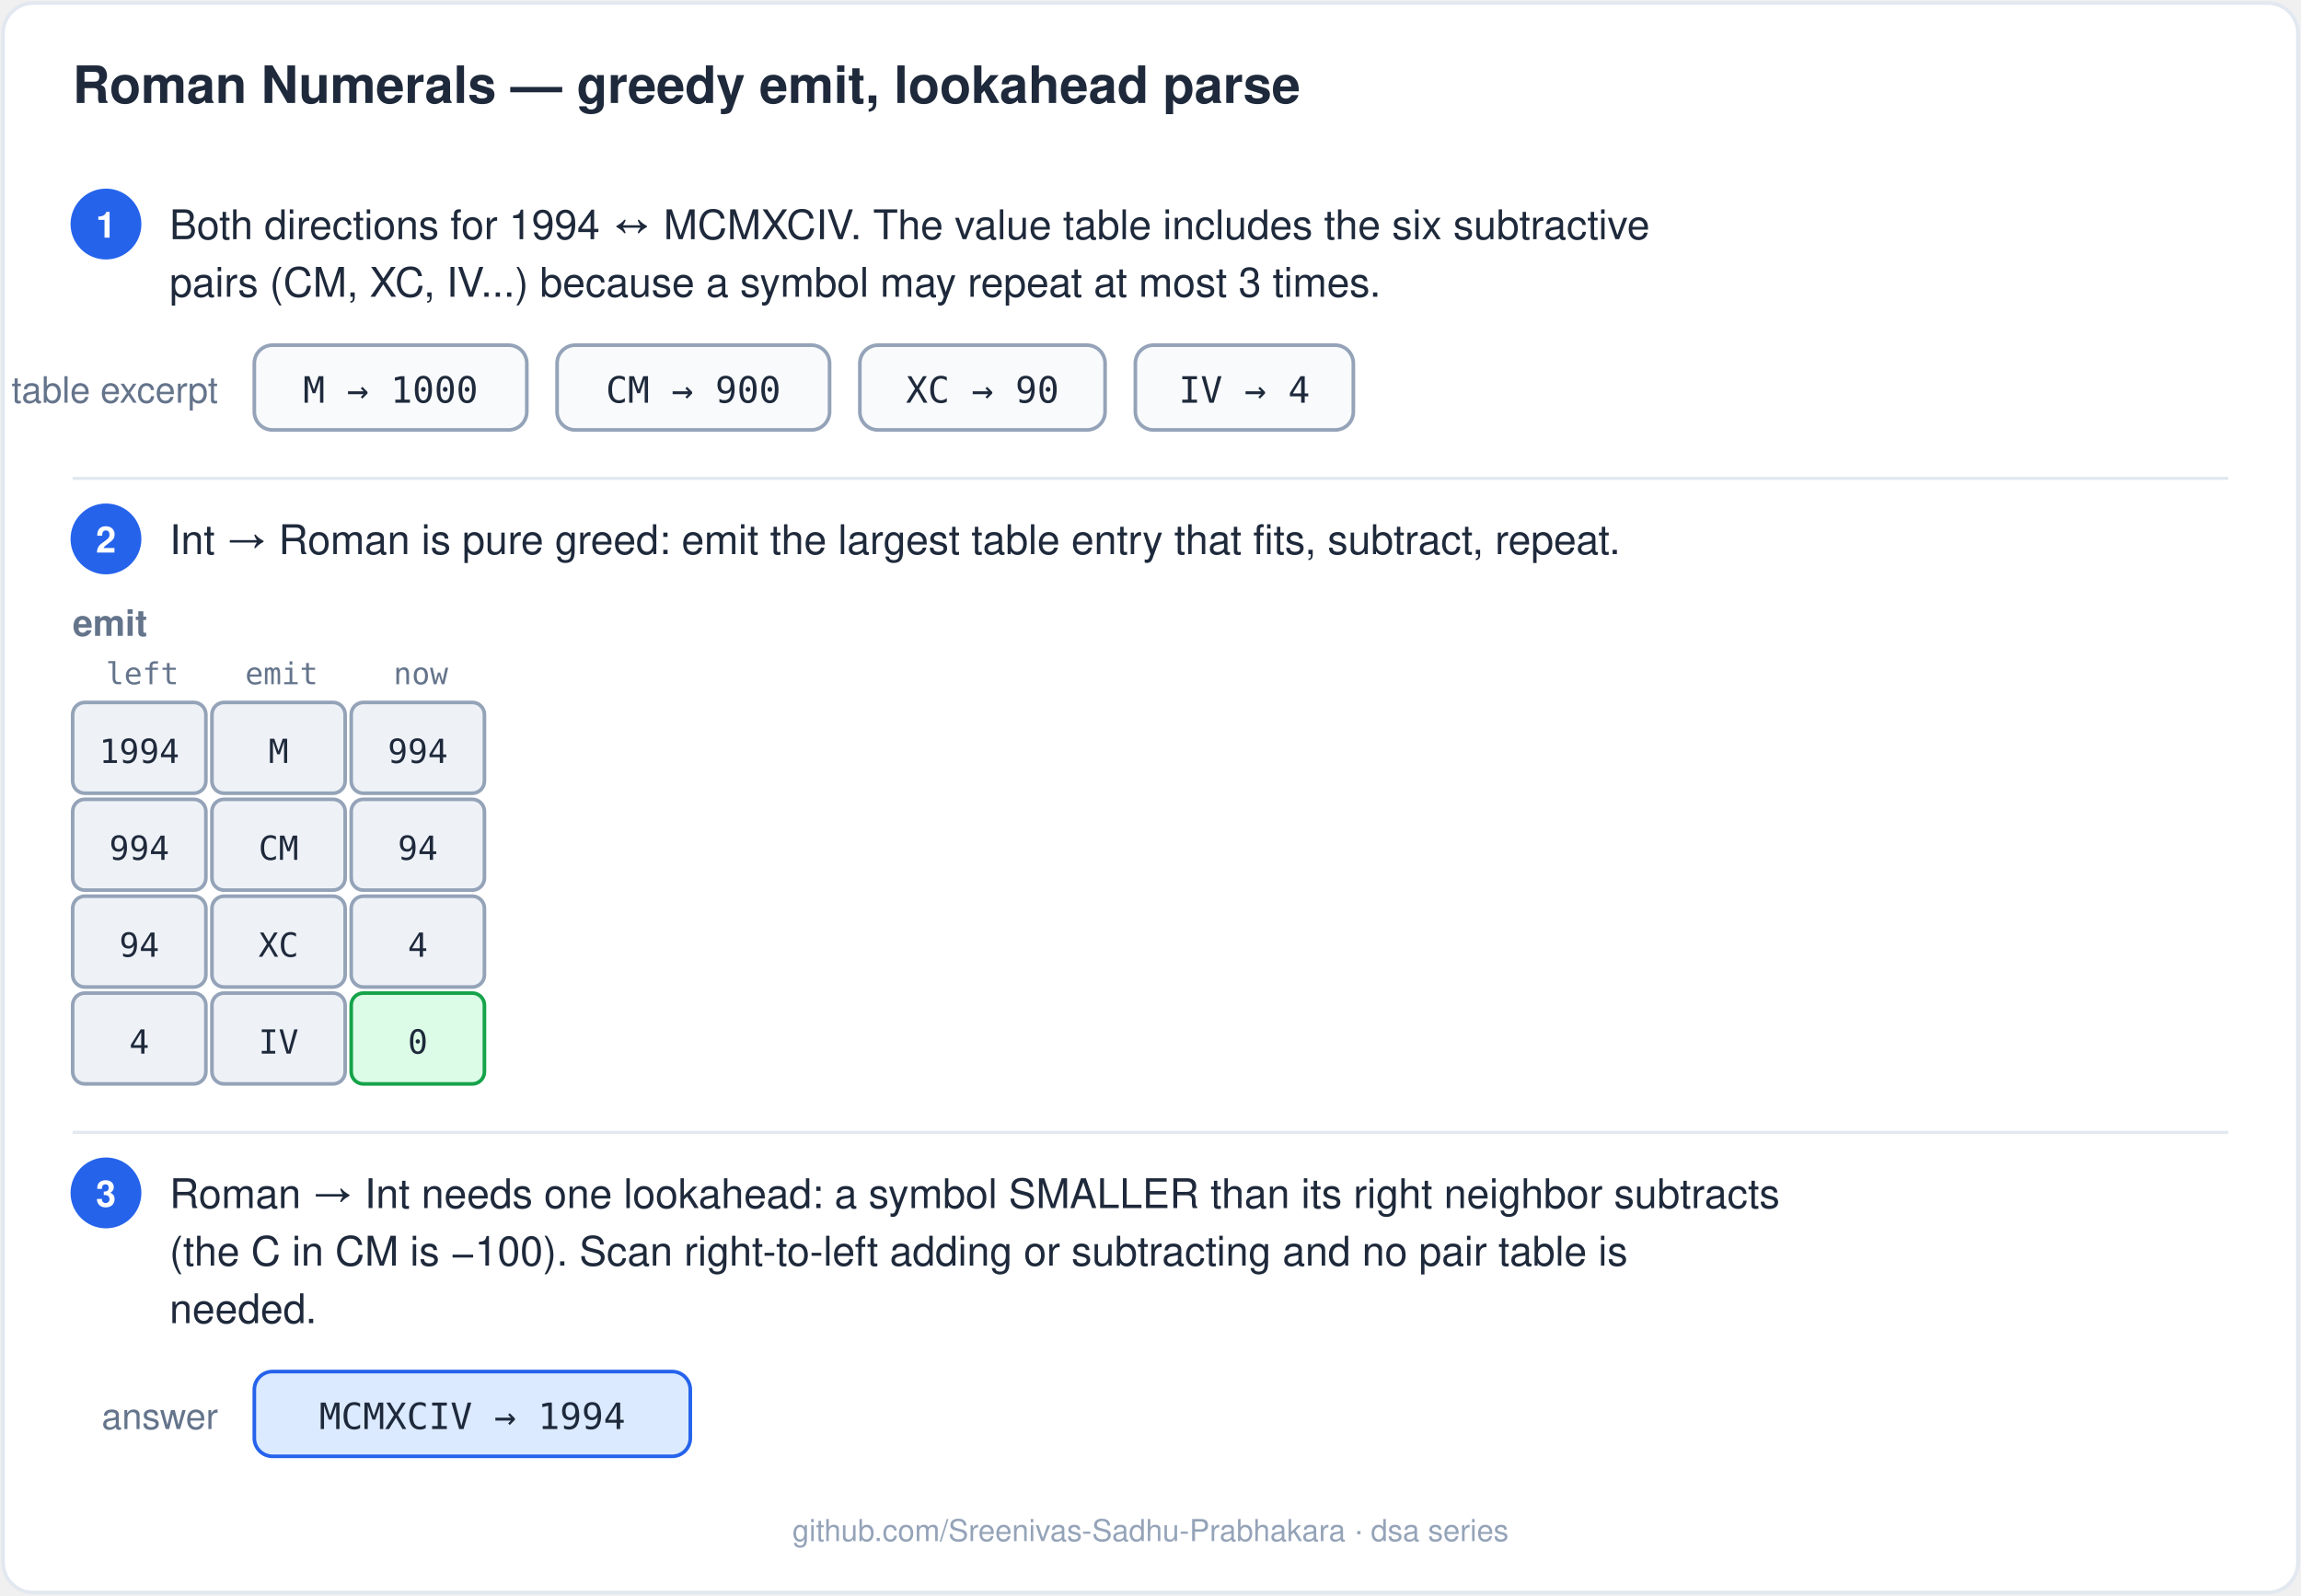
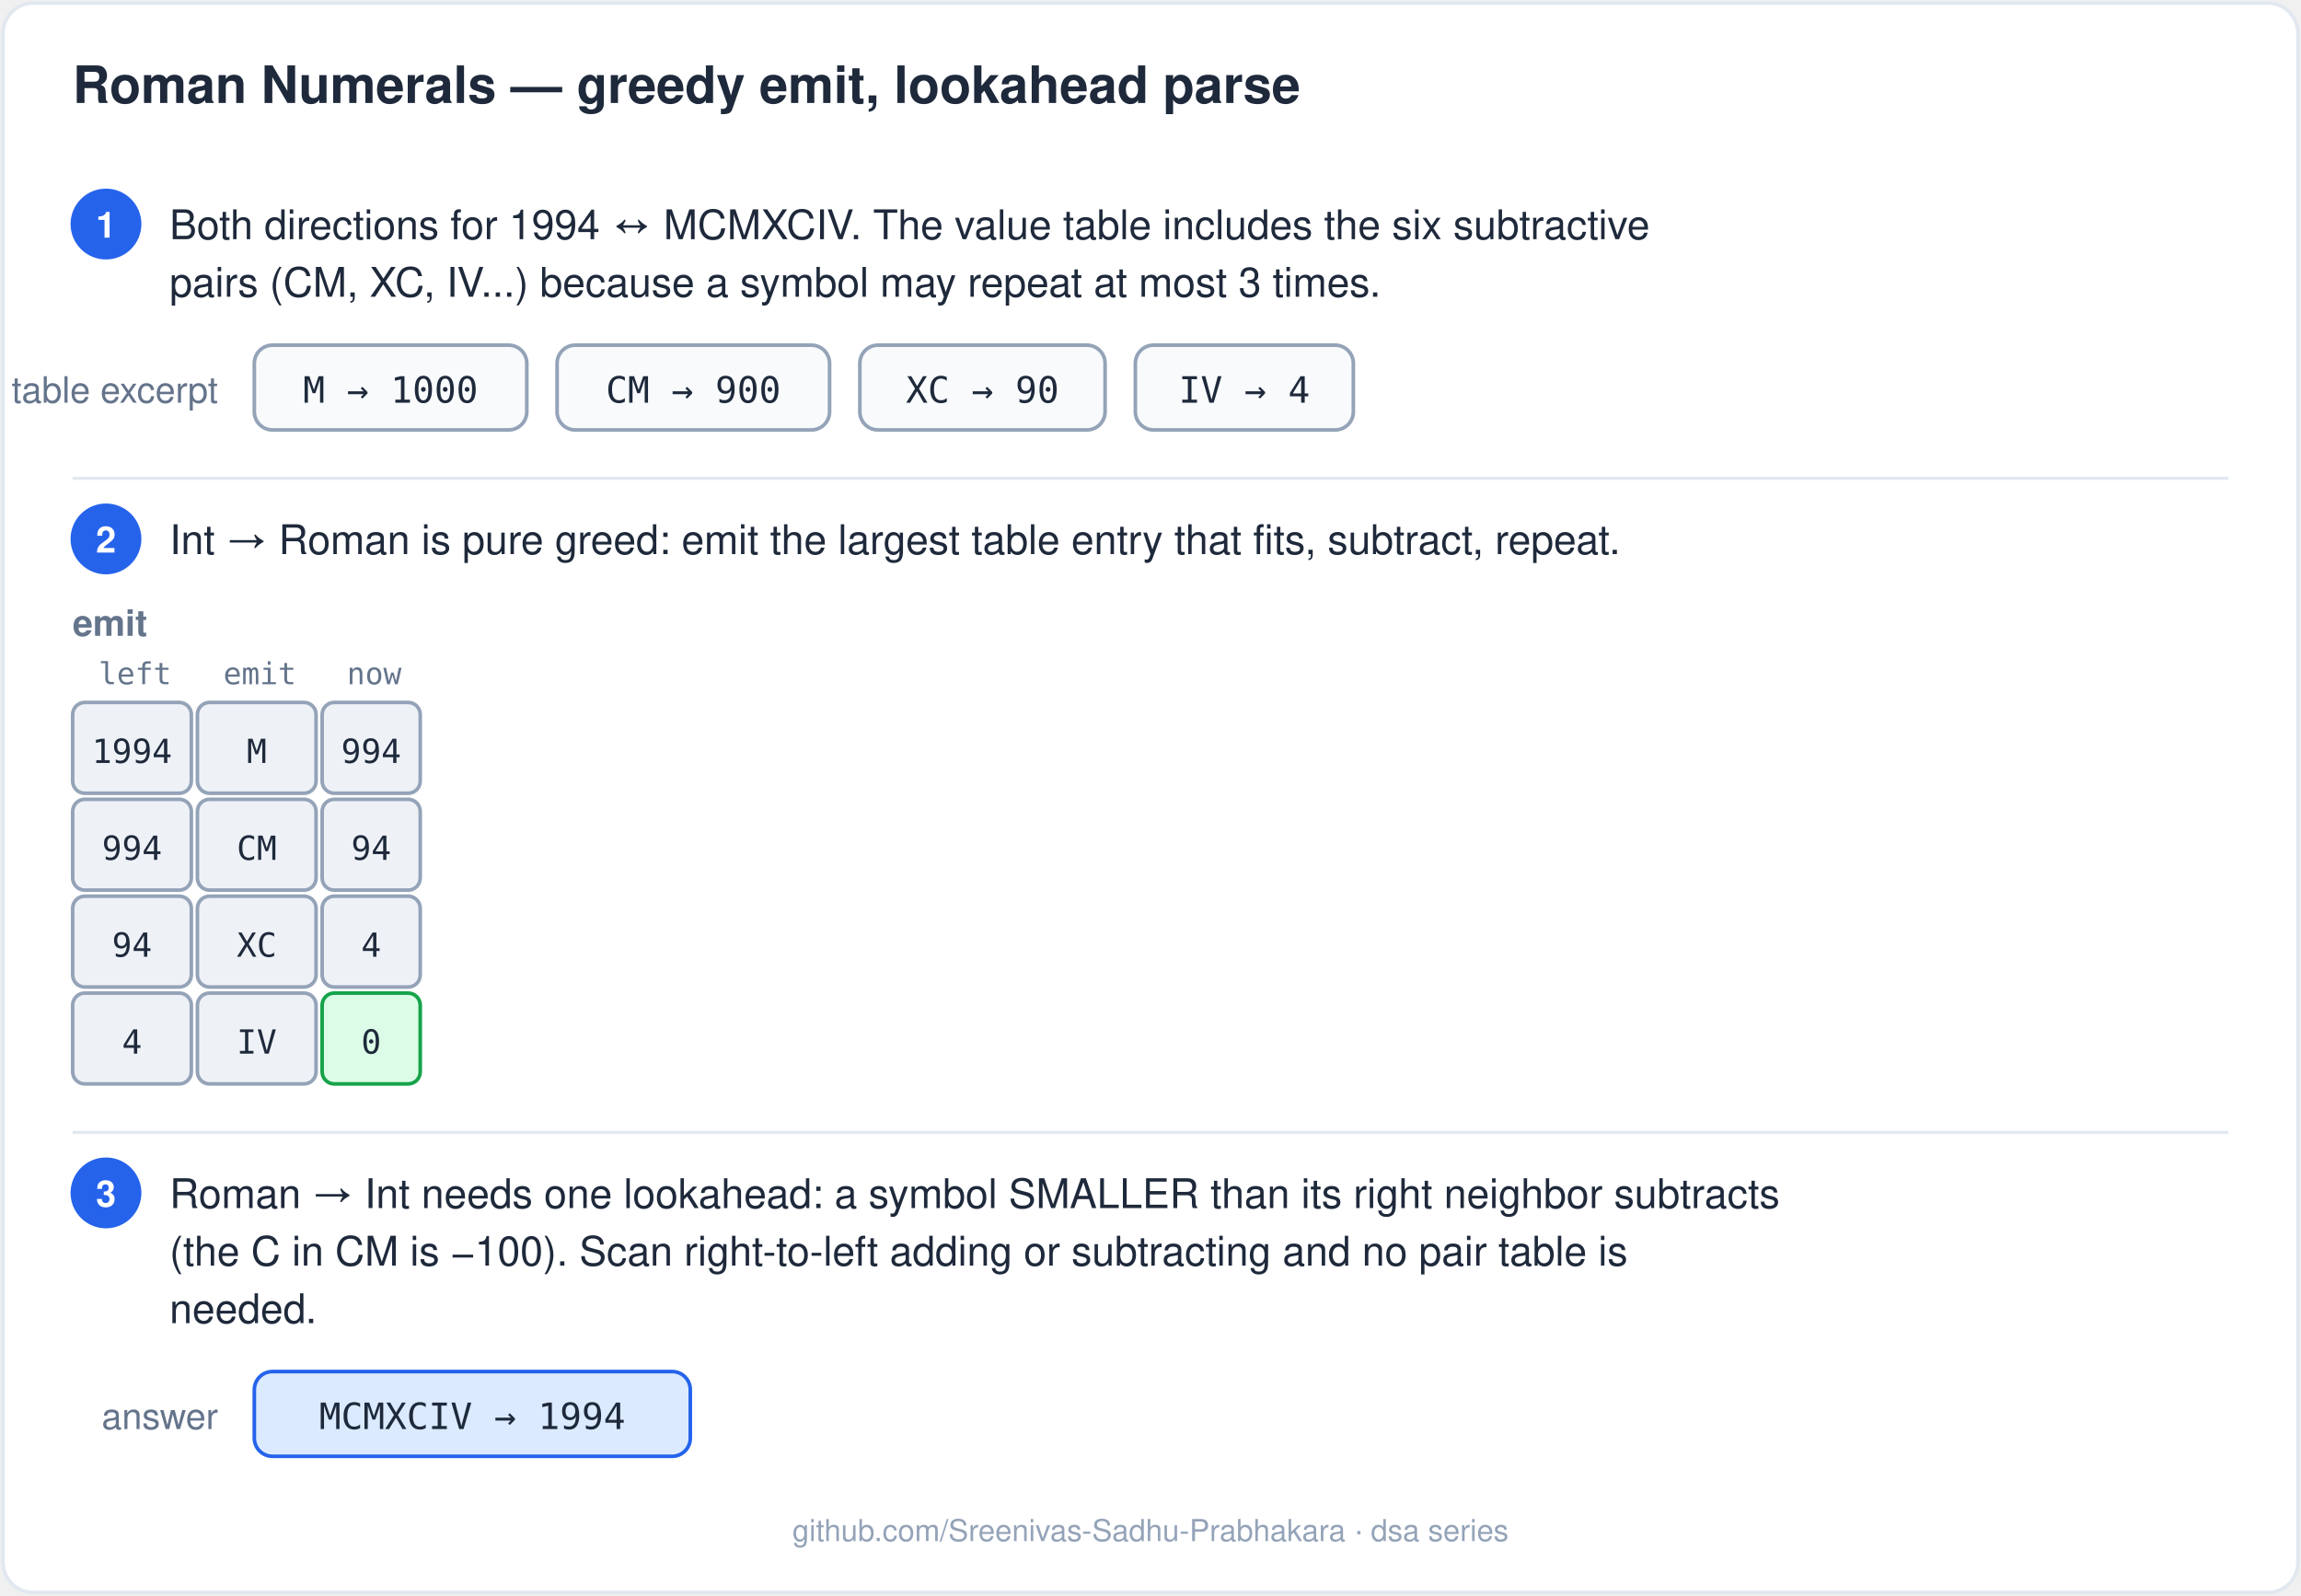
<svg xmlns="http://www.w3.org/2000/svg" width="760" height="527" viewBox="0 0 760 527" role="img" aria-label="Step-by-step visual walkthrough">
  <defs>
    <marker id="arr" markerWidth="8" markerHeight="8" refX="6" refY="3" orient="auto">
      <path d="M0,0 L7,3 L0,6 z" fill="context-stroke" />
    </marker>
  </defs>
  <rect x="1.0" y="1.0" width="758.0" height="525.0" rx="10" fill="#ffffff" stroke="#e2e8f0" stroke-width="1.2" />
  <text x="24.0" y="34.0" font-family="-apple-system,Segoe UI,Helvetica,Arial,sans-serif" font-size="17" fill="#1e293b" text-anchor="start" font-weight="600">Roman Numerals — greedy emit, lookahead parse</text>
  <circle cx="35.0" cy="74.0" r="11" fill="#2563eb" stroke="#2563eb" stroke-width="1.4" />
  <text x="35.0" y="78.5" font-family="-apple-system,Segoe UI,Helvetica,Arial,sans-serif" font-size="12" fill="#ffffff" text-anchor="middle" font-weight="600">1</text>
  <text x="56.0" y="79.0" font-family="-apple-system,Segoe UI,Helvetica,Arial,sans-serif" font-size="13.5" fill="#1e293b" text-anchor="start">Both directions for 1994 ↔ MCMXCIV. The value table includes the six subtractive</text>
  <text x="56.0" y="98.0" font-family="-apple-system,Segoe UI,Helvetica,Arial,sans-serif" font-size="13.5" fill="#1e293b" text-anchor="start">pairs (CM, XC, IV...) because a symbol may repeat at most 3 times.</text>
  <text x="72.0" y="133.0" font-family="-apple-system,Segoe UI,Helvetica,Arial,sans-serif" font-size="12" fill="#64748b" text-anchor="end">table excerpt</text>
  <rect x="84.0" y="114.0" width="90.0" height="28.0" rx="6" fill="#f8fafc" stroke="#94a3b8" stroke-width="1.2" />
  <text x="129.0" y="133.0" font-family="ui-monospace,Menlo,monospace" font-size="12" fill="#1e293b" text-anchor="middle">M → 1000</text>
  <rect x="184.0" y="114.0" width="90.0" height="28.0" rx="6" fill="#f8fafc" stroke="#94a3b8" stroke-width="1.2" />
  <text x="229.0" y="133.0" font-family="ui-monospace,Menlo,monospace" font-size="12" fill="#1e293b" text-anchor="middle">CM → 900</text>
  <rect x="284.0" y="114.0" width="81.0" height="28.0" rx="6" fill="#f8fafc" stroke="#94a3b8" stroke-width="1.2" />
  <text x="324.5" y="133.0" font-family="ui-monospace,Menlo,monospace" font-size="12" fill="#1e293b" text-anchor="middle">XC → 90</text>
  <rect x="375.0" y="114.0" width="72.0" height="28.0" rx="6" fill="#f8fafc" stroke="#94a3b8" stroke-width="1.2" />
  <text x="411.0" y="133.0" font-family="ui-monospace,Menlo,monospace" font-size="12" fill="#1e293b" text-anchor="middle">IV → 4</text>
  <line x1="24.0" y1="158.0" x2="736.0" y2="158.0" stroke="#e2e8f0" stroke-width="1" />
  <circle cx="35.0" cy="178.0" r="11" fill="#2563eb" stroke="#2563eb" stroke-width="1.4" />
  <text x="35.0" y="182.5" font-family="-apple-system,Segoe UI,Helvetica,Arial,sans-serif" font-size="12" fill="#ffffff" text-anchor="middle" font-weight="600">2</text>
  <text x="56.0" y="183.0" font-family="-apple-system,Segoe UI,Helvetica,Arial,sans-serif" font-size="13.5" fill="#1e293b" text-anchor="start">Int → Roman is pure greed: emit the largest table entry that fits, subtract, repeat.</text>
  <text x="24.0" y="210.0" font-family="-apple-system,Segoe UI,Helvetica,Arial,sans-serif" font-size="12" fill="#64748b" text-anchor="start" font-weight="600">emit</text>
-   <text x="47.0" y="226.0" font-family="ui-monospace,Menlo,monospace" font-size="10" fill="#64748b" text-anchor="middle">left</text>
-   <text x="93.0" y="226.0" font-family="ui-monospace,Menlo,monospace" font-size="10" fill="#64748b" text-anchor="middle">emit</text>
-   <text x="139.0" y="226.0" font-family="ui-monospace,Menlo,monospace" font-size="10" fill="#64748b" text-anchor="middle">now</text>
-   <rect x="24.0" y="232.0" width="44.0" height="30.0" rx="4" fill="#eef2f7" stroke="#94a3b8" stroke-width="1.2" />
-   <text x="46.0" y="252.0" font-family="ui-monospace,Menlo,monospace" font-size="11" fill="#1e293b" text-anchor="middle">1994</text>
-   <rect x="70.0" y="232.0" width="44.0" height="30.0" rx="4" fill="#eef2f7" stroke="#94a3b8" stroke-width="1.2" />
-   <text x="92.0" y="252.0" font-family="ui-monospace,Menlo,monospace" font-size="11" fill="#1e293b" text-anchor="middle">M</text>
-   <rect x="116.0" y="232.0" width="44.0" height="30.0" rx="4" fill="#eef2f7" stroke="#94a3b8" stroke-width="1.2" />
-   <text x="138.0" y="252.0" font-family="ui-monospace,Menlo,monospace" font-size="11" fill="#1e293b" text-anchor="middle">994</text>
-   <rect x="24.0" y="264.0" width="44.0" height="30.0" rx="4" fill="#eef2f7" stroke="#94a3b8" stroke-width="1.2" />
-   <text x="46.0" y="284.0" font-family="ui-monospace,Menlo,monospace" font-size="11" fill="#1e293b" text-anchor="middle">994</text>
-   <rect x="70.0" y="264.0" width="44.0" height="30.0" rx="4" fill="#eef2f7" stroke="#94a3b8" stroke-width="1.2" />
-   <text x="92.0" y="284.0" font-family="ui-monospace,Menlo,monospace" font-size="11" fill="#1e293b" text-anchor="middle">CM</text>
-   <rect x="116.0" y="264.0" width="44.0" height="30.0" rx="4" fill="#eef2f7" stroke="#94a3b8" stroke-width="1.2" />
-   <text x="138.0" y="284.0" font-family="ui-monospace,Menlo,monospace" font-size="11" fill="#1e293b" text-anchor="middle">94</text>
-   <rect x="24.0" y="296.0" width="44.0" height="30.0" rx="4" fill="#eef2f7" stroke="#94a3b8" stroke-width="1.2" />
-   <text x="46.0" y="316.0" font-family="ui-monospace,Menlo,monospace" font-size="11" fill="#1e293b" text-anchor="middle">94</text>
-   <rect x="70.0" y="296.0" width="44.0" height="30.0" rx="4" fill="#eef2f7" stroke="#94a3b8" stroke-width="1.2" />
-   <text x="92.0" y="316.0" font-family="ui-monospace,Menlo,monospace" font-size="11" fill="#1e293b" text-anchor="middle">XC</text>
-   <rect x="116.0" y="296.0" width="44.0" height="30.0" rx="4" fill="#eef2f7" stroke="#94a3b8" stroke-width="1.2" />
-   <text x="138.0" y="316.0" font-family="ui-monospace,Menlo,monospace" font-size="11" fill="#1e293b" text-anchor="middle">4</text>
-   <rect x="24.0" y="328.0" width="44.0" height="30.0" rx="4" fill="#eef2f7" stroke="#94a3b8" stroke-width="1.2" />
-   <text x="46.0" y="348.0" font-family="ui-monospace,Menlo,monospace" font-size="11" fill="#1e293b" text-anchor="middle">4</text>
-   <rect x="70.0" y="328.0" width="44.0" height="30.0" rx="4" fill="#eef2f7" stroke="#94a3b8" stroke-width="1.2" />
-   <text x="92.0" y="348.0" font-family="ui-monospace,Menlo,monospace" font-size="11" fill="#1e293b" text-anchor="middle">IV</text>
-   <rect x="116.0" y="328.0" width="44.0" height="30.0" rx="4" fill="#dcfce7" stroke="#16a34a" stroke-width="1.2" />
-   <text x="138.0" y="348.0" font-family="ui-monospace,Menlo,monospace" font-size="11" fill="#1e293b" text-anchor="middle">0</text>
+   <text x="44.6" y="226.0" font-family="ui-monospace,Menlo,monospace" font-size="10" fill="#64748b" text-anchor="middle">left</text>
+   <text x="85.8" y="226.0" font-family="ui-monospace,Menlo,monospace" font-size="10" fill="#64748b" text-anchor="middle">emit</text>
+   <text x="123.6" y="226.0" font-family="ui-monospace,Menlo,monospace" font-size="10" fill="#64748b" text-anchor="middle">now</text>
+   <rect x="24.0" y="232.0" width="39.2" height="30.0" rx="4" fill="#eef2f7" stroke="#94a3b8" stroke-width="1.2" />
+   <text x="43.6" y="252.0" font-family="ui-monospace,Menlo,monospace" font-size="11" fill="#1e293b" text-anchor="middle">1994</text>
+   <rect x="65.2" y="232.0" width="39.2" height="30.0" rx="4" fill="#eef2f7" stroke="#94a3b8" stroke-width="1.2" />
+   <text x="84.8" y="252.0" font-family="ui-monospace,Menlo,monospace" font-size="11" fill="#1e293b" text-anchor="middle">M</text>
+   <rect x="106.4" y="232.0" width="32.4" height="30.0" rx="4" fill="#eef2f7" stroke="#94a3b8" stroke-width="1.2" />
+   <text x="122.6" y="252.0" font-family="ui-monospace,Menlo,monospace" font-size="11" fill="#1e293b" text-anchor="middle">994</text>
+   <rect x="24.0" y="264.0" width="39.2" height="30.0" rx="4" fill="#eef2f7" stroke="#94a3b8" stroke-width="1.2" />
+   <text x="43.6" y="284.0" font-family="ui-monospace,Menlo,monospace" font-size="11" fill="#1e293b" text-anchor="middle">994</text>
+   <rect x="65.2" y="264.0" width="39.2" height="30.0" rx="4" fill="#eef2f7" stroke="#94a3b8" stroke-width="1.2" />
+   <text x="84.8" y="284.0" font-family="ui-monospace,Menlo,monospace" font-size="11" fill="#1e293b" text-anchor="middle">CM</text>
+   <rect x="106.4" y="264.0" width="32.4" height="30.0" rx="4" fill="#eef2f7" stroke="#94a3b8" stroke-width="1.2" />
+   <text x="122.6" y="284.0" font-family="ui-monospace,Menlo,monospace" font-size="11" fill="#1e293b" text-anchor="middle">94</text>
+   <rect x="24.0" y="296.0" width="39.2" height="30.0" rx="4" fill="#eef2f7" stroke="#94a3b8" stroke-width="1.2" />
+   <text x="43.6" y="316.0" font-family="ui-monospace,Menlo,monospace" font-size="11" fill="#1e293b" text-anchor="middle">94</text>
+   <rect x="65.2" y="296.0" width="39.2" height="30.0" rx="4" fill="#eef2f7" stroke="#94a3b8" stroke-width="1.2" />
+   <text x="84.8" y="316.0" font-family="ui-monospace,Menlo,monospace" font-size="11" fill="#1e293b" text-anchor="middle">XC</text>
+   <rect x="106.4" y="296.0" width="32.4" height="30.0" rx="4" fill="#eef2f7" stroke="#94a3b8" stroke-width="1.2" />
+   <text x="122.6" y="316.0" font-family="ui-monospace,Menlo,monospace" font-size="11" fill="#1e293b" text-anchor="middle">4</text>
+   <rect x="24.0" y="328.0" width="39.2" height="30.0" rx="4" fill="#eef2f7" stroke="#94a3b8" stroke-width="1.2" />
+   <text x="43.6" y="348.0" font-family="ui-monospace,Menlo,monospace" font-size="11" fill="#1e293b" text-anchor="middle">4</text>
+   <rect x="65.2" y="328.0" width="39.2" height="30.0" rx="4" fill="#eef2f7" stroke="#94a3b8" stroke-width="1.2" />
+   <text x="84.8" y="348.0" font-family="ui-monospace,Menlo,monospace" font-size="11" fill="#1e293b" text-anchor="middle">IV</text>
+   <rect x="106.4" y="328.0" width="32.4" height="30.0" rx="4" fill="#dcfce7" stroke="#16a34a" stroke-width="1.2" />
+   <text x="122.6" y="348.0" font-family="ui-monospace,Menlo,monospace" font-size="11" fill="#1e293b" text-anchor="middle">0</text>
  <line x1="24.0" y1="374.0" x2="736.0" y2="374.0" stroke="#e2e8f0" stroke-width="1" />
  <circle cx="35.0" cy="394.0" r="11" fill="#2563eb" stroke="#2563eb" stroke-width="1.4" />
  <text x="35.0" y="398.5" font-family="-apple-system,Segoe UI,Helvetica,Arial,sans-serif" font-size="12" fill="#ffffff" text-anchor="middle" font-weight="600">3</text>
  <text x="56.0" y="399.0" font-family="-apple-system,Segoe UI,Helvetica,Arial,sans-serif" font-size="13.5" fill="#1e293b" text-anchor="start">Roman → Int needs one lookahead: a symbol SMALLER than its right neighbor subtracts</text>
  <text x="56.0" y="418.0" font-family="-apple-system,Segoe UI,Helvetica,Arial,sans-serif" font-size="13.5" fill="#1e293b" text-anchor="start">(the C in CM is −100). Scan right-to-left adding or subtracting and no pair table is</text>
  <text x="56.0" y="437.0" font-family="-apple-system,Segoe UI,Helvetica,Arial,sans-serif" font-size="13.5" fill="#1e293b" text-anchor="start">needed.</text>
  <text x="72.0" y="472.0" font-family="-apple-system,Segoe UI,Helvetica,Arial,sans-serif" font-size="12" fill="#64748b" text-anchor="end">answer</text>
  <rect x="84.0" y="453.0" width="144.0" height="28.0" rx="6" fill="#dbeafe" stroke="#2563eb" stroke-width="1.2" />
  <text x="156.0" y="472.0" font-family="ui-monospace,Menlo,monospace" font-size="12" fill="#1e293b" text-anchor="middle">MCMXCIV → 1994</text>
  <text x="380.0" y="509.0" font-family="-apple-system,Segoe UI,Helvetica,Arial,sans-serif" font-size="10" fill="#94a3b8" text-anchor="middle">github.com/Sreenivas-Sadhu-Prabhakara · dsa series</text>
</svg>
